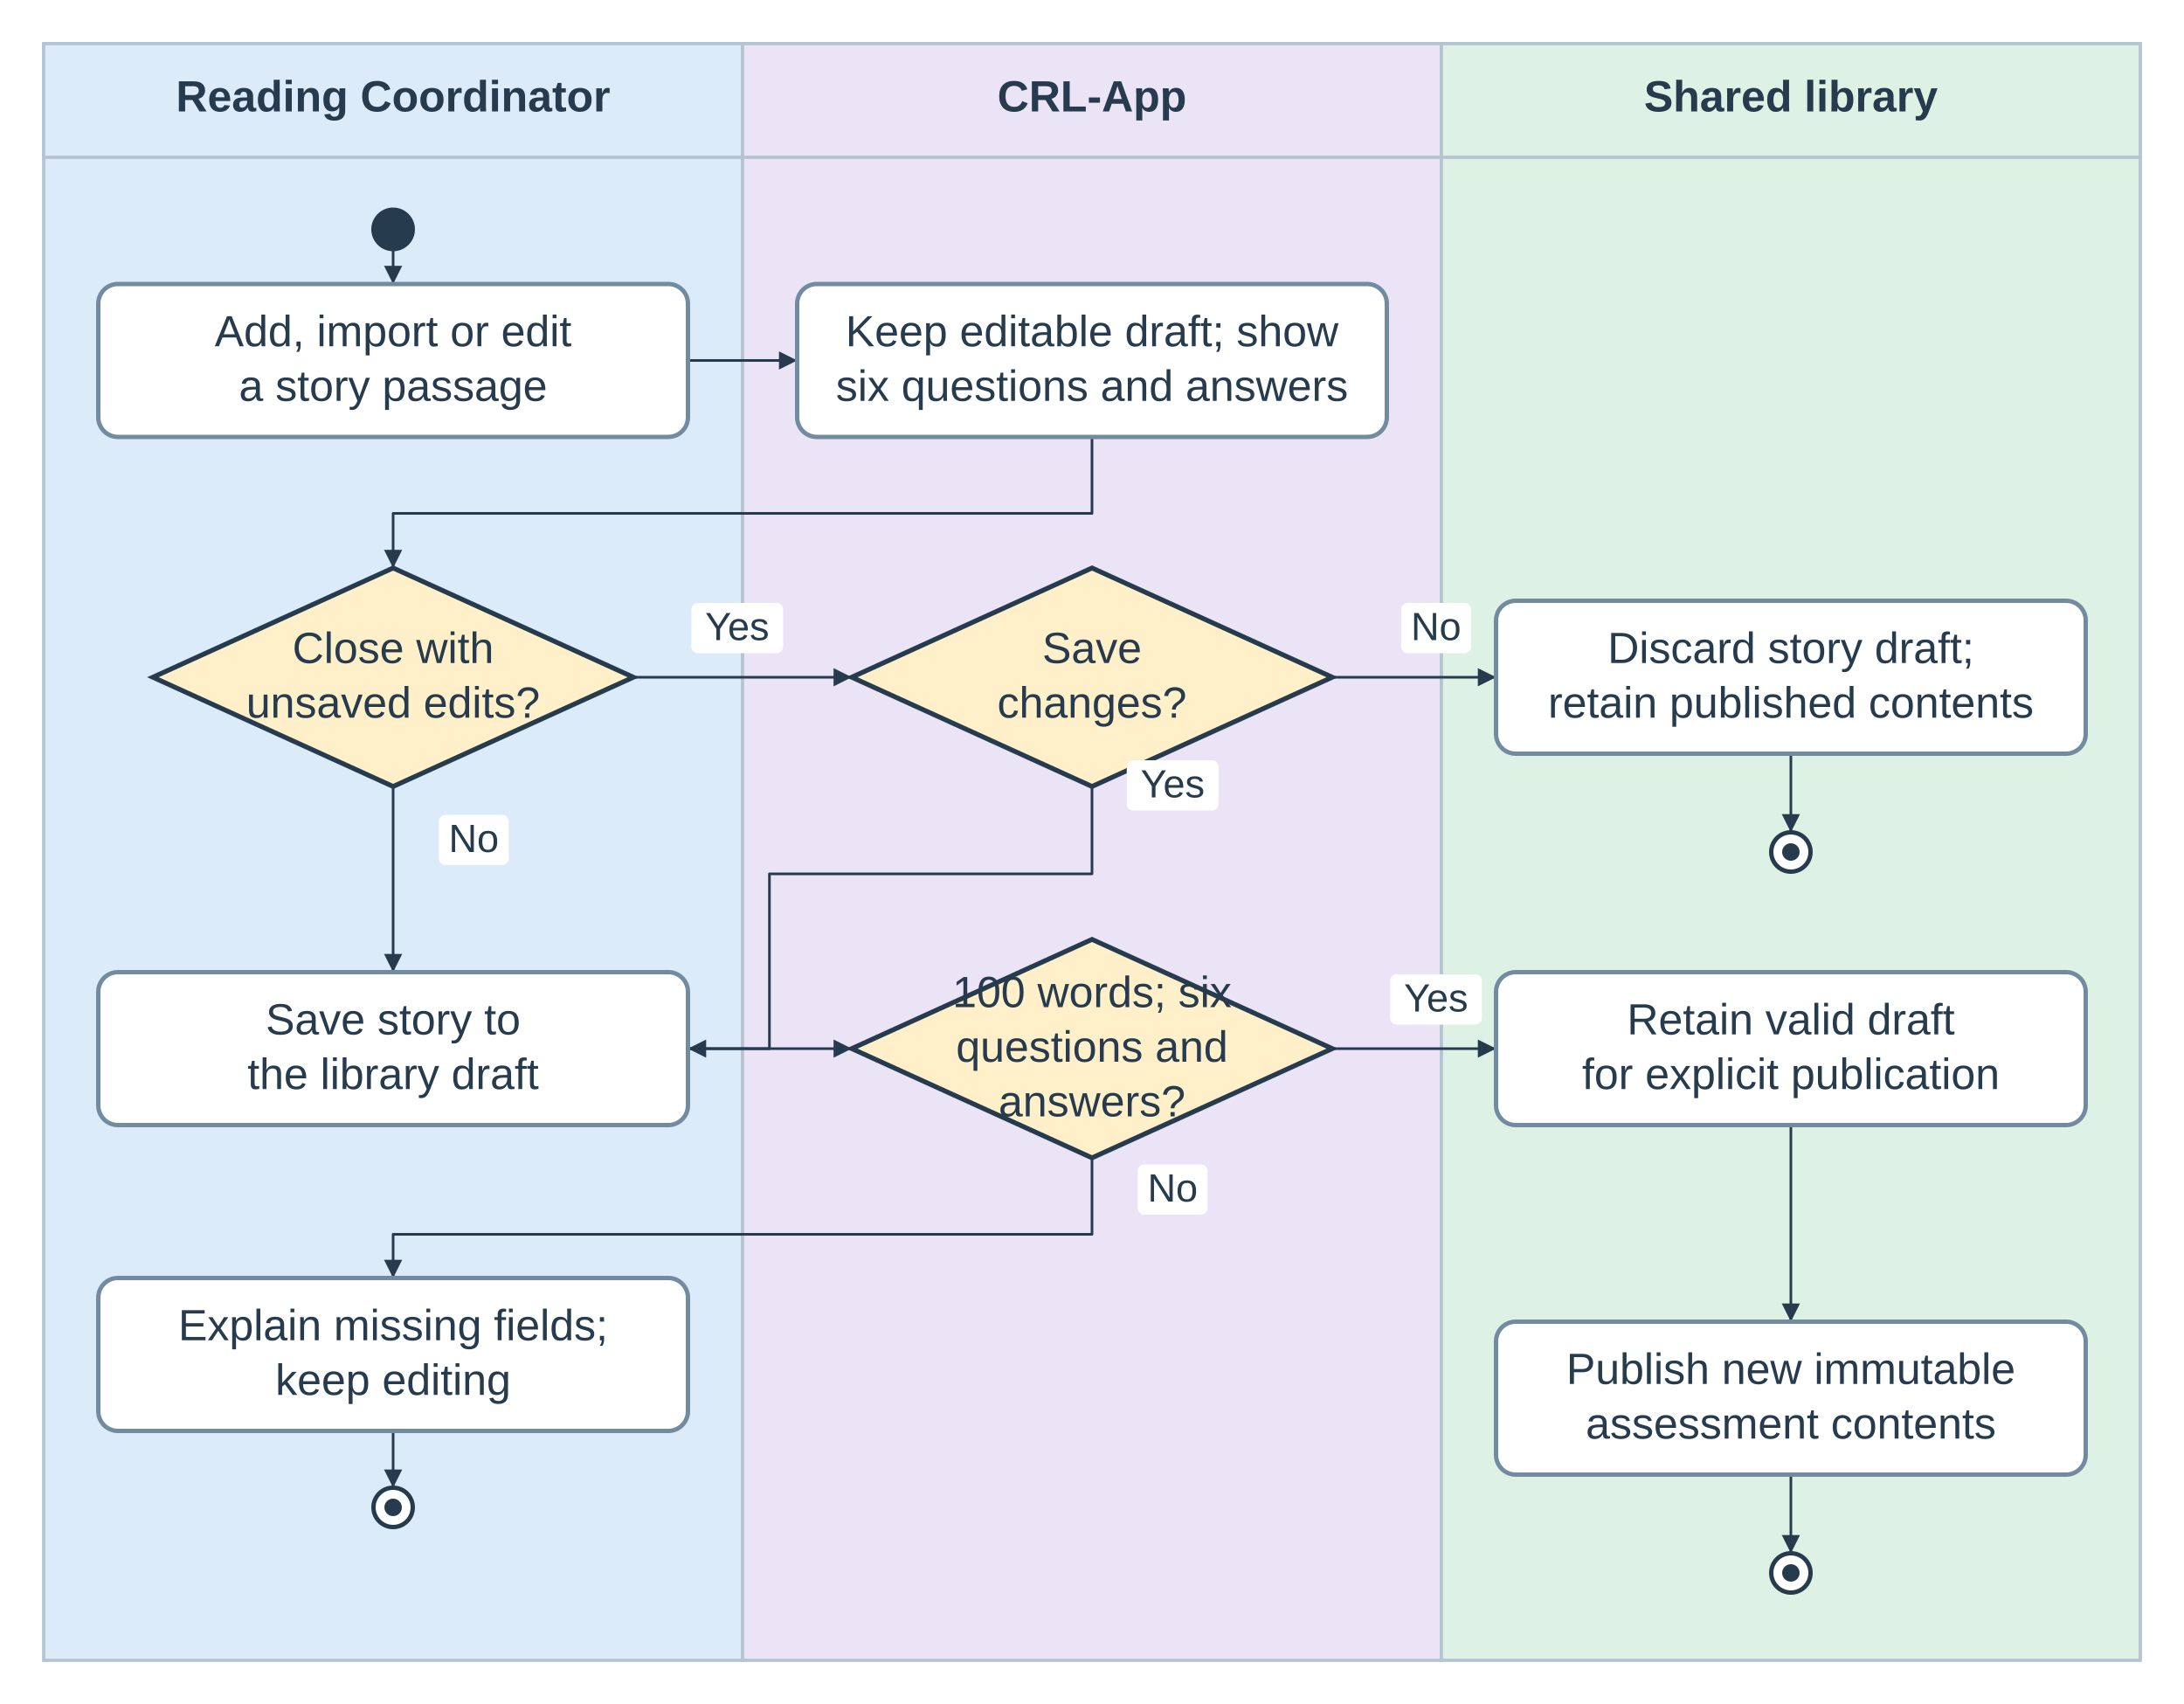
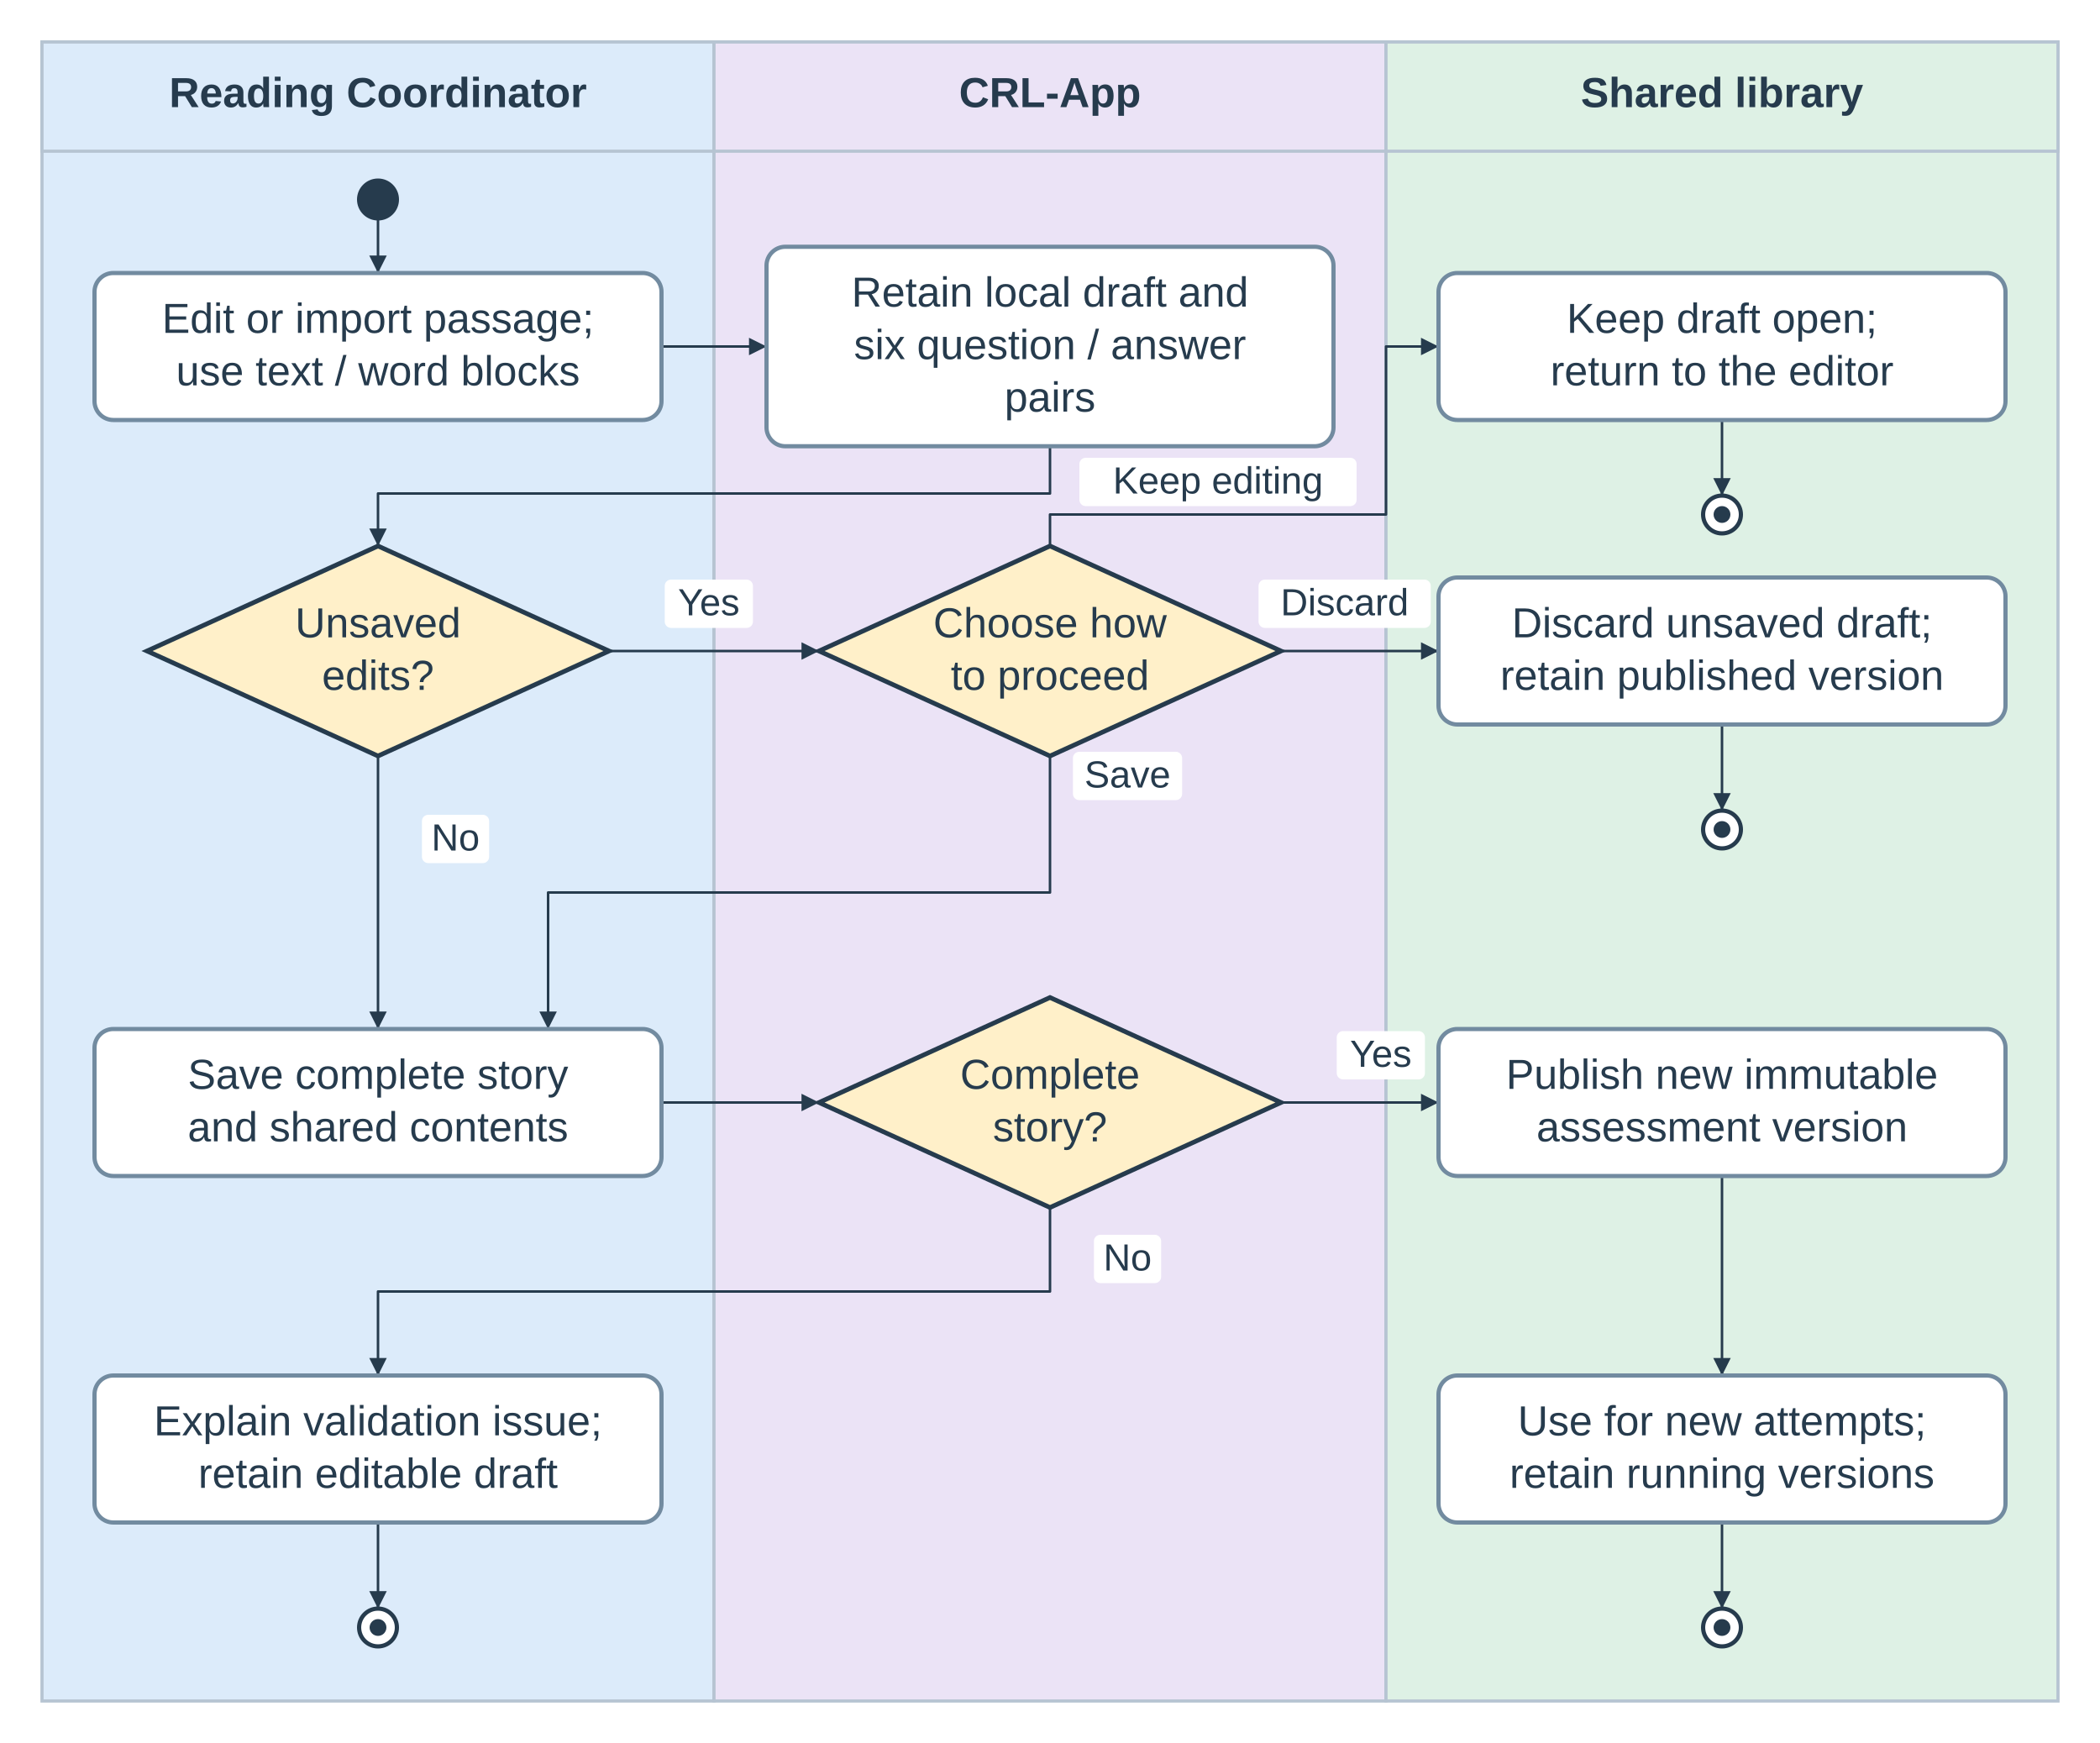
- <svg xmlns="http://www.w3.org/2000/svg" width="1000" height="780" viewBox="0 0 1000 780">
+ <svg xmlns="http://www.w3.org/2000/svg" width="1000" height="830" viewBox="0 0 1000 830">
  <rect width="100%" height="100%" fill="white" />
  <defs>
    <marker id="arrow" viewBox="0 0 12 12" refX="11" refY="6" markerWidth="10" markerHeight="10" markerUnits="userSpaceOnUse" orient="auto-start-reverse">
      <path d="M1,1 L11,6 L1,11 Z" fill="#263b4d" />
    </marker>
  </defs>
-   <rect x="20.0" y="20" width="320.0" height="740" rx="0" fill="#dcebfa" stroke="#b6c4d2" stroke-width="1.5" />
+   <rect x="20.0" y="20" width="320.0" height="790" rx="0" fill="#dcebfa" stroke="#b6c4d2" stroke-width="1.5" />
  <rect x="20.0" y="20" width="320.0" height="52" rx="0" fill="#dcebfa" stroke="#b6c4d2" stroke-width="1.5" />
-   <rect x="340.0" y="20" width="320.0" height="740" rx="0" fill="#ebe3f6" stroke="#b6c4d2" stroke-width="1.5" />
+   <rect x="340.0" y="20" width="320.0" height="790" rx="0" fill="#ebe3f6" stroke="#b6c4d2" stroke-width="1.5" />
  <rect x="340.0" y="20" width="320.0" height="52" rx="0" fill="#ebe3f6" stroke="#b6c4d2" stroke-width="1.5" />
-   <rect x="660.0" y="20" width="320.0" height="740" rx="0" fill="#def1e5" stroke="#b6c4d2" stroke-width="1.5" />
+   <rect x="660.0" y="20" width="320.0" height="790" rx="0" fill="#def1e5" stroke="#b6c4d2" stroke-width="1.5" />
  <rect x="660.0" y="20" width="320.0" height="52" rx="0" fill="#def1e5" stroke="#b6c4d2" stroke-width="1.5" />
-   <polyline points="180.0,114.0 180.0,130.0" fill="none" stroke="#263b4d" stroke-width="1.2" stroke-linejoin="round" marker-end="url(#arrow)" />
+   <polyline points="180.0,104.0 180.0,130.0" fill="none" stroke="#263b4d" stroke-width="1.2" stroke-linejoin="round" marker-end="url(#arrow)" />
  <polyline points="315.0,165.0 365.0,165.0" fill="none" stroke="#263b4d" stroke-width="1.2" stroke-linejoin="round" marker-end="url(#arrow)" />
-   <polyline points="500.0,200.0 500.0,235 180.0,235 180.0,260.0" fill="none" stroke="#263b4d" stroke-width="1.2" stroke-linejoin="round" marker-end="url(#arrow)" />
+   <polyline points="500.0,212.5 500.0,235 180.0,235 180.0,260.0" fill="none" stroke="#263b4d" stroke-width="1.2" stroke-linejoin="round" marker-end="url(#arrow)" />
  <polyline points="290.0,310.0 390.0,310.0" fill="none" stroke="#263b4d" stroke-width="1.2" stroke-linejoin="round" marker-end="url(#arrow)" />
  <polyline points="610.0,310.0 685.0,310.0" fill="none" stroke="#263b4d" stroke-width="1.2" stroke-linejoin="round" marker-end="url(#arrow)" />
-   <polyline points="820.0,345.0 820.0,381.0" fill="none" stroke="#263b4d" stroke-width="1.2" stroke-linejoin="round" marker-end="url(#arrow)" />
-   <polyline points="500.0,360.0 500.0,400 352.308,400 352.308,480 315.0,480.0" fill="none" stroke="#263b4d" stroke-width="1.2" stroke-linejoin="round" marker-end="url(#arrow)" />
-   <polyline points="180.0,360.0 180.0,445.0" fill="none" stroke="#263b4d" stroke-width="1.2" stroke-linejoin="round" marker-end="url(#arrow)" />
-   <polyline points="315.0,480.0 390.0,480.0" fill="none" stroke="#263b4d" stroke-width="1.2" stroke-linejoin="round" marker-end="url(#arrow)" />
-   <polyline points="500.0,530.0 500.0,565 180.0,565 180.0,585.0" fill="none" stroke="#263b4d" stroke-width="1.2" stroke-linejoin="round" marker-end="url(#arrow)" />
-   <polyline points="180.0,655.0 180.0,681.0" fill="none" stroke="#263b4d" stroke-width="1.2" stroke-linejoin="round" marker-end="url(#arrow)" />
-   <polyline points="610.0,480.0 685.0,480.0" fill="none" stroke="#263b4d" stroke-width="1.2" stroke-linejoin="round" marker-end="url(#arrow)" />
-   <polyline points="820.0,515.0 820.0,605.0" fill="none" stroke="#263b4d" stroke-width="1.2" stroke-linejoin="round" marker-end="url(#arrow)" />
-   <polyline points="820.0,675.0 820.0,711.0" fill="none" stroke="#263b4d" stroke-width="1.2" stroke-linejoin="round" marker-end="url(#arrow)" />
+   <polyline points="820.0,345.0 820.0,386.0" fill="none" stroke="#263b4d" stroke-width="1.2" stroke-linejoin="round" marker-end="url(#arrow)" />
+   <polyline points="500.0,260.0 500.0,245 660.0,245 660.0,165 685.0,165.0" fill="none" stroke="#263b4d" stroke-width="1.2" stroke-linejoin="round" marker-end="url(#arrow)" />
+   <polyline points="820.0,200.0 820.0,236.0" fill="none" stroke="#263b4d" stroke-width="1.2" stroke-linejoin="round" marker-end="url(#arrow)" />
+   <polyline points="500.0,360.0 500.0,425 261.0,425 261.0,490.0" fill="none" stroke="#263b4d" stroke-width="1.2" stroke-linejoin="round" marker-end="url(#arrow)" />
+   <polyline points="180.0,360.0 180.0,490.0" fill="none" stroke="#263b4d" stroke-width="1.2" stroke-linejoin="round" marker-end="url(#arrow)" />
+   <polyline points="315.0,525.0 390.0,525.0" fill="none" stroke="#263b4d" stroke-width="1.2" stroke-linejoin="round" marker-end="url(#arrow)" />
+   <polyline points="500.0,575.0 500.0,615 180.0,615 180.0,655.0" fill="none" stroke="#263b4d" stroke-width="1.2" stroke-linejoin="round" marker-end="url(#arrow)" />
+   <polyline points="180.0,725.0 180.0,766.0" fill="none" stroke="#263b4d" stroke-width="1.2" stroke-linejoin="round" marker-end="url(#arrow)" />
+   <polyline points="610.0,525.0 685.0,525.0" fill="none" stroke="#263b4d" stroke-width="1.2" stroke-linejoin="round" marker-end="url(#arrow)" />
+   <polyline points="820.0,560.0 820.0,655.0" fill="none" stroke="#263b4d" stroke-width="1.2" stroke-linejoin="round" marker-end="url(#arrow)" />
+   <polyline points="820.0,725.0 820.0,766.0" fill="none" stroke="#263b4d" stroke-width="1.2" stroke-linejoin="round" marker-end="url(#arrow)" />
  <text x="180.0" y="51.0" text-anchor="middle" font-family="Arial,sans-serif" font-size="20" fill="#263b4d" font-weight="bold">Reading Coordinator</text>
  <text x="500.0" y="51.0" text-anchor="middle" font-family="Arial,sans-serif" font-size="20" fill="#263b4d" font-weight="bold">CRL-App</text>
  <text x="820.0" y="51.0" text-anchor="middle" font-family="Arial,sans-serif" font-size="20" fill="#263b4d" font-weight="bold">Shared library</text>
-   <circle cx="180" cy="105" r="9.0" fill="#263b4d" stroke="#263b4d" stroke-width="2" />
+   <circle cx="180" cy="95" r="9.0" fill="#263b4d" stroke="#263b4d" stroke-width="2" />
  <rect x="45.0" y="130.0" width="270" height="70" rx="9" fill="white" stroke="#728ba0" stroke-width="2" />
-   <text x="180" y="158.5" text-anchor="middle" font-family="Arial,sans-serif" font-size="20" fill="#263b4d">Add, import or edit</text>
-   <text x="180" y="183.5" text-anchor="middle" font-family="Arial,sans-serif" font-size="20" fill="#263b4d">a story passage</text>
-   <rect x="365.0" y="130.0" width="270" height="70" rx="9" fill="white" stroke="#728ba0" stroke-width="2" />
-   <text x="500" y="158.5" text-anchor="middle" font-family="Arial,sans-serif" font-size="20" fill="#263b4d">Keep editable draft; show</text>
-   <text x="500" y="183.5" text-anchor="middle" font-family="Arial,sans-serif" font-size="20" fill="#263b4d">six questions and answers</text>
+   <text x="180" y="158.5" text-anchor="middle" font-family="Arial,sans-serif" font-size="20" fill="#263b4d">Edit or import passage;</text>
+   <text x="180" y="183.5" text-anchor="middle" font-family="Arial,sans-serif" font-size="20" fill="#263b4d">use text / word blocks</text>
+   <rect x="365.0" y="117.5" width="270" height="95" rx="9" fill="white" stroke="#728ba0" stroke-width="2" />
+   <text x="500" y="146.0" text-anchor="middle" font-family="Arial,sans-serif" font-size="20" fill="#263b4d">Retain local draft and</text>
+   <text x="500" y="171.0" text-anchor="middle" font-family="Arial,sans-serif" font-size="20" fill="#263b4d">six question / answer</text>
+   <text x="500" y="196.0" text-anchor="middle" font-family="Arial,sans-serif" font-size="20" fill="#263b4d">pairs</text>
  <polygon points="180,260.0 290.0,310 180,360.0 70.0,310" fill="#fff0c9" stroke="#263b4d" stroke-width="2.2" />
-   <text x="180" y="303.5" text-anchor="middle" font-family="Arial,sans-serif" font-size="20" fill="#263b4d">Close with</text>
-   <text x="180" y="328.5" text-anchor="middle" font-family="Arial,sans-serif" font-size="20" fill="#263b4d">unsaved edits?</text>
+   <text x="180" y="303.5" text-anchor="middle" font-family="Arial,sans-serif" font-size="20" fill="#263b4d">Unsaved</text>
+   <text x="180" y="328.5" text-anchor="middle" font-family="Arial,sans-serif" font-size="20" fill="#263b4d">edits?</text>
  <polygon points="500,260.0 610.0,310 500,360.0 390.0,310" fill="#fff0c9" stroke="#263b4d" stroke-width="2.2" />
-   <text x="500" y="303.5" text-anchor="middle" font-family="Arial,sans-serif" font-size="20" fill="#263b4d">Save</text>
-   <text x="500" y="328.5" text-anchor="middle" font-family="Arial,sans-serif" font-size="20" fill="#263b4d">changes?</text>
+   <text x="500" y="303.5" text-anchor="middle" font-family="Arial,sans-serif" font-size="20" fill="#263b4d">Choose how</text>
+   <text x="500" y="328.5" text-anchor="middle" font-family="Arial,sans-serif" font-size="20" fill="#263b4d">to proceed</text>
+   <rect x="685.0" y="130.0" width="270" height="70" rx="9" fill="white" stroke="#728ba0" stroke-width="2" />
+   <text x="820" y="158.5" text-anchor="middle" font-family="Arial,sans-serif" font-size="20" fill="#263b4d">Keep draft open;</text>
+   <text x="820" y="183.5" text-anchor="middle" font-family="Arial,sans-serif" font-size="20" fill="#263b4d">return to the editor</text>
+   <circle cx="820" cy="245" r="9.0" fill="white" stroke="#263b4d" stroke-width="2" />
+   <circle cx="820" cy="245" r="4.0" fill="#263b4d" />
  <rect x="685.0" y="275.0" width="270" height="70" rx="9" fill="white" stroke="#728ba0" stroke-width="2" />
-   <text x="820" y="303.5" text-anchor="middle" font-family="Arial,sans-serif" font-size="20" fill="#263b4d">Discard story draft;</text>
-   <text x="820" y="328.5" text-anchor="middle" font-family="Arial,sans-serif" font-size="20" fill="#263b4d">retain published contents</text>
-   <circle cx="820" cy="390" r="9.0" fill="white" stroke="#263b4d" stroke-width="2" />
-   <circle cx="820" cy="390" r="4.0" fill="#263b4d" />
-   <rect x="45.0" y="445.0" width="270" height="70" rx="9" fill="white" stroke="#728ba0" stroke-width="2" />
-   <text x="180" y="473.5" text-anchor="middle" font-family="Arial,sans-serif" font-size="20" fill="#263b4d">Save story to</text>
-   <text x="180" y="498.5" text-anchor="middle" font-family="Arial,sans-serif" font-size="20" fill="#263b4d">the library draft</text>
-   <polygon points="500,430.0 610.0,480 500,530.0 390.0,480" fill="#fff0c9" stroke="#263b4d" stroke-width="2.2" />
-   <text x="500" y="461.0" text-anchor="middle" font-family="Arial,sans-serif" font-size="20" fill="#263b4d">100 words; six</text>
-   <text x="500" y="486.0" text-anchor="middle" font-family="Arial,sans-serif" font-size="20" fill="#263b4d">questions and</text>
-   <text x="500" y="511.0" text-anchor="middle" font-family="Arial,sans-serif" font-size="20" fill="#263b4d">answers?</text>
-   <rect x="45.0" y="585.0" width="270" height="70" rx="9" fill="white" stroke="#728ba0" stroke-width="2" />
-   <text x="180" y="613.5" text-anchor="middle" font-family="Arial,sans-serif" font-size="20" fill="#263b4d">Explain missing fields;</text>
-   <text x="180" y="638.5" text-anchor="middle" font-family="Arial,sans-serif" font-size="20" fill="#263b4d">keep editing</text>
-   <circle cx="180" cy="690" r="9.0" fill="white" stroke="#263b4d" stroke-width="2" />
-   <circle cx="180" cy="690" r="4.0" fill="#263b4d" />
-   <rect x="685.0" y="445.0" width="270" height="70" rx="9" fill="white" stroke="#728ba0" stroke-width="2" />
-   <text x="820" y="473.5" text-anchor="middle" font-family="Arial,sans-serif" font-size="20" fill="#263b4d">Retain valid draft</text>
-   <text x="820" y="498.5" text-anchor="middle" font-family="Arial,sans-serif" font-size="20" fill="#263b4d">for explicit publication</text>
-   <rect x="685.0" y="605.0" width="270" height="70" rx="9" fill="white" stroke="#728ba0" stroke-width="2" />
-   <text x="820" y="633.5" text-anchor="middle" font-family="Arial,sans-serif" font-size="20" fill="#263b4d">Publish new immutable</text>
-   <text x="820" y="658.5" text-anchor="middle" font-family="Arial,sans-serif" font-size="20" fill="#263b4d">assessment contents</text>
-   <circle cx="820" cy="720" r="9.0" fill="white" stroke="#263b4d" stroke-width="2" />
-   <circle cx="820" cy="720" r="4.0" fill="#263b4d" />
+   <text x="820" y="303.5" text-anchor="middle" font-family="Arial,sans-serif" font-size="20" fill="#263b4d">Discard unsaved draft;</text>
+   <text x="820" y="328.5" text-anchor="middle" font-family="Arial,sans-serif" font-size="20" fill="#263b4d">retain published version</text>
+   <circle cx="820" cy="395" r="9.0" fill="white" stroke="#263b4d" stroke-width="2" />
+   <circle cx="820" cy="395" r="4.0" fill="#263b4d" />
+   <rect x="45.0" y="490.0" width="270" height="70" rx="9" fill="white" stroke="#728ba0" stroke-width="2" />
+   <text x="180" y="518.5" text-anchor="middle" font-family="Arial,sans-serif" font-size="20" fill="#263b4d">Save complete story</text>
+   <text x="180" y="543.5" text-anchor="middle" font-family="Arial,sans-serif" font-size="20" fill="#263b4d">and shared contents</text>
+   <polygon points="500,475.0 610.0,525 500,575.0 390.0,525" fill="#fff0c9" stroke="#263b4d" stroke-width="2.2" />
+   <text x="500" y="518.5" text-anchor="middle" font-family="Arial,sans-serif" font-size="20" fill="#263b4d">Complete</text>
+   <text x="500" y="543.5" text-anchor="middle" font-family="Arial,sans-serif" font-size="20" fill="#263b4d">story?</text>
+   <rect x="45.0" y="655.0" width="270" height="70" rx="9" fill="white" stroke="#728ba0" stroke-width="2" />
+   <text x="180" y="683.5" text-anchor="middle" font-family="Arial,sans-serif" font-size="20" fill="#263b4d">Explain validation issue;</text>
+   <text x="180" y="708.5" text-anchor="middle" font-family="Arial,sans-serif" font-size="20" fill="#263b4d">retain editable draft</text>
+   <circle cx="180" cy="775" r="9.0" fill="white" stroke="#263b4d" stroke-width="2" />
+   <circle cx="180" cy="775" r="4.0" fill="#263b4d" />
+   <rect x="685.0" y="490.0" width="270" height="70" rx="9" fill="white" stroke="#728ba0" stroke-width="2" />
+   <text x="820" y="518.5" text-anchor="middle" font-family="Arial,sans-serif" font-size="20" fill="#263b4d">Publish new immutable</text>
+   <text x="820" y="543.5" text-anchor="middle" font-family="Arial,sans-serif" font-size="20" fill="#263b4d">assessment version</text>
+   <rect x="685.0" y="655.0" width="270" height="70" rx="9" fill="white" stroke="#728ba0" stroke-width="2" />
+   <text x="820" y="683.5" text-anchor="middle" font-family="Arial,sans-serif" font-size="20" fill="#263b4d">Use for new attempts;</text>
+   <text x="820" y="708.5" text-anchor="middle" font-family="Arial,sans-serif" font-size="20" fill="#263b4d">retain running versions</text>
+   <circle cx="820" cy="775" r="9.0" fill="white" stroke="#263b4d" stroke-width="2" />
+   <circle cx="820" cy="775" r="4.0" fill="#263b4d" />
  <rect x="316.538" y="276" width="42" height="23" rx="3" fill="white" />
  <text x="337.538" y="293" text-anchor="middle" font-family="Arial,sans-serif" font-size="18" fill="#263b4d">Yes</text>
-   <rect x="641.538" y="276" width="32" height="23" rx="3" fill="white" />
-   <text x="657.538" y="293" text-anchor="middle" font-family="Arial,sans-serif" font-size="18" fill="#263b4d">No</text>
-   <rect x="515.923" y="348" width="42" height="23" rx="3" fill="white" />
-   <text x="536.923" y="365" text-anchor="middle" font-family="Arial,sans-serif" font-size="18" fill="#263b4d">Yes</text>
-   <rect x="200.923" y="373" width="32" height="23" rx="3" fill="white" />
-   <text x="216.923" y="390" text-anchor="middle" font-family="Arial,sans-serif" font-size="18" fill="#263b4d">No</text>
-   <rect x="520.923" y="533" width="32" height="23" rx="3" fill="white" />
-   <text x="536.923" y="550" text-anchor="middle" font-family="Arial,sans-serif" font-size="18" fill="#263b4d">No</text>
-   <rect x="636.538" y="446" width="42" height="23" rx="3" fill="white" />
-   <text x="657.538" y="463" text-anchor="middle" font-family="Arial,sans-serif" font-size="18" fill="#263b4d">Yes</text>
+   <rect x="599.308" y="276" width="82" height="23" rx="3" fill="white" />
+   <text x="640.308" y="293" text-anchor="middle" font-family="Arial,sans-serif" font-size="18" fill="#263b4d">Discard</text>
+   <rect x="514.0" y="218" width="132" height="23" rx="3" fill="white" />
+   <text x="580.0" y="235" text-anchor="middle" font-family="Arial,sans-serif" font-size="18" fill="#263b4d">Keep editing</text>
+   <rect x="510.923" y="358" width="52" height="23" rx="3" fill="white" />
+   <text x="536.923" y="375" text-anchor="middle" font-family="Arial,sans-serif" font-size="18" fill="#263b4d">Save</text>
+   <rect x="200.923" y="388" width="32" height="23" rx="3" fill="white" />
+   <text x="216.923" y="405" text-anchor="middle" font-family="Arial,sans-serif" font-size="18" fill="#263b4d">No</text>
+   <rect x="520.923" y="588" width="32" height="23" rx="3" fill="white" />
+   <text x="536.923" y="605" text-anchor="middle" font-family="Arial,sans-serif" font-size="18" fill="#263b4d">No</text>
+   <rect x="636.538" y="491" width="42" height="23" rx="3" fill="white" />
+   <text x="657.538" y="508" text-anchor="middle" font-family="Arial,sans-serif" font-size="18" fill="#263b4d">Yes</text>
</svg>
